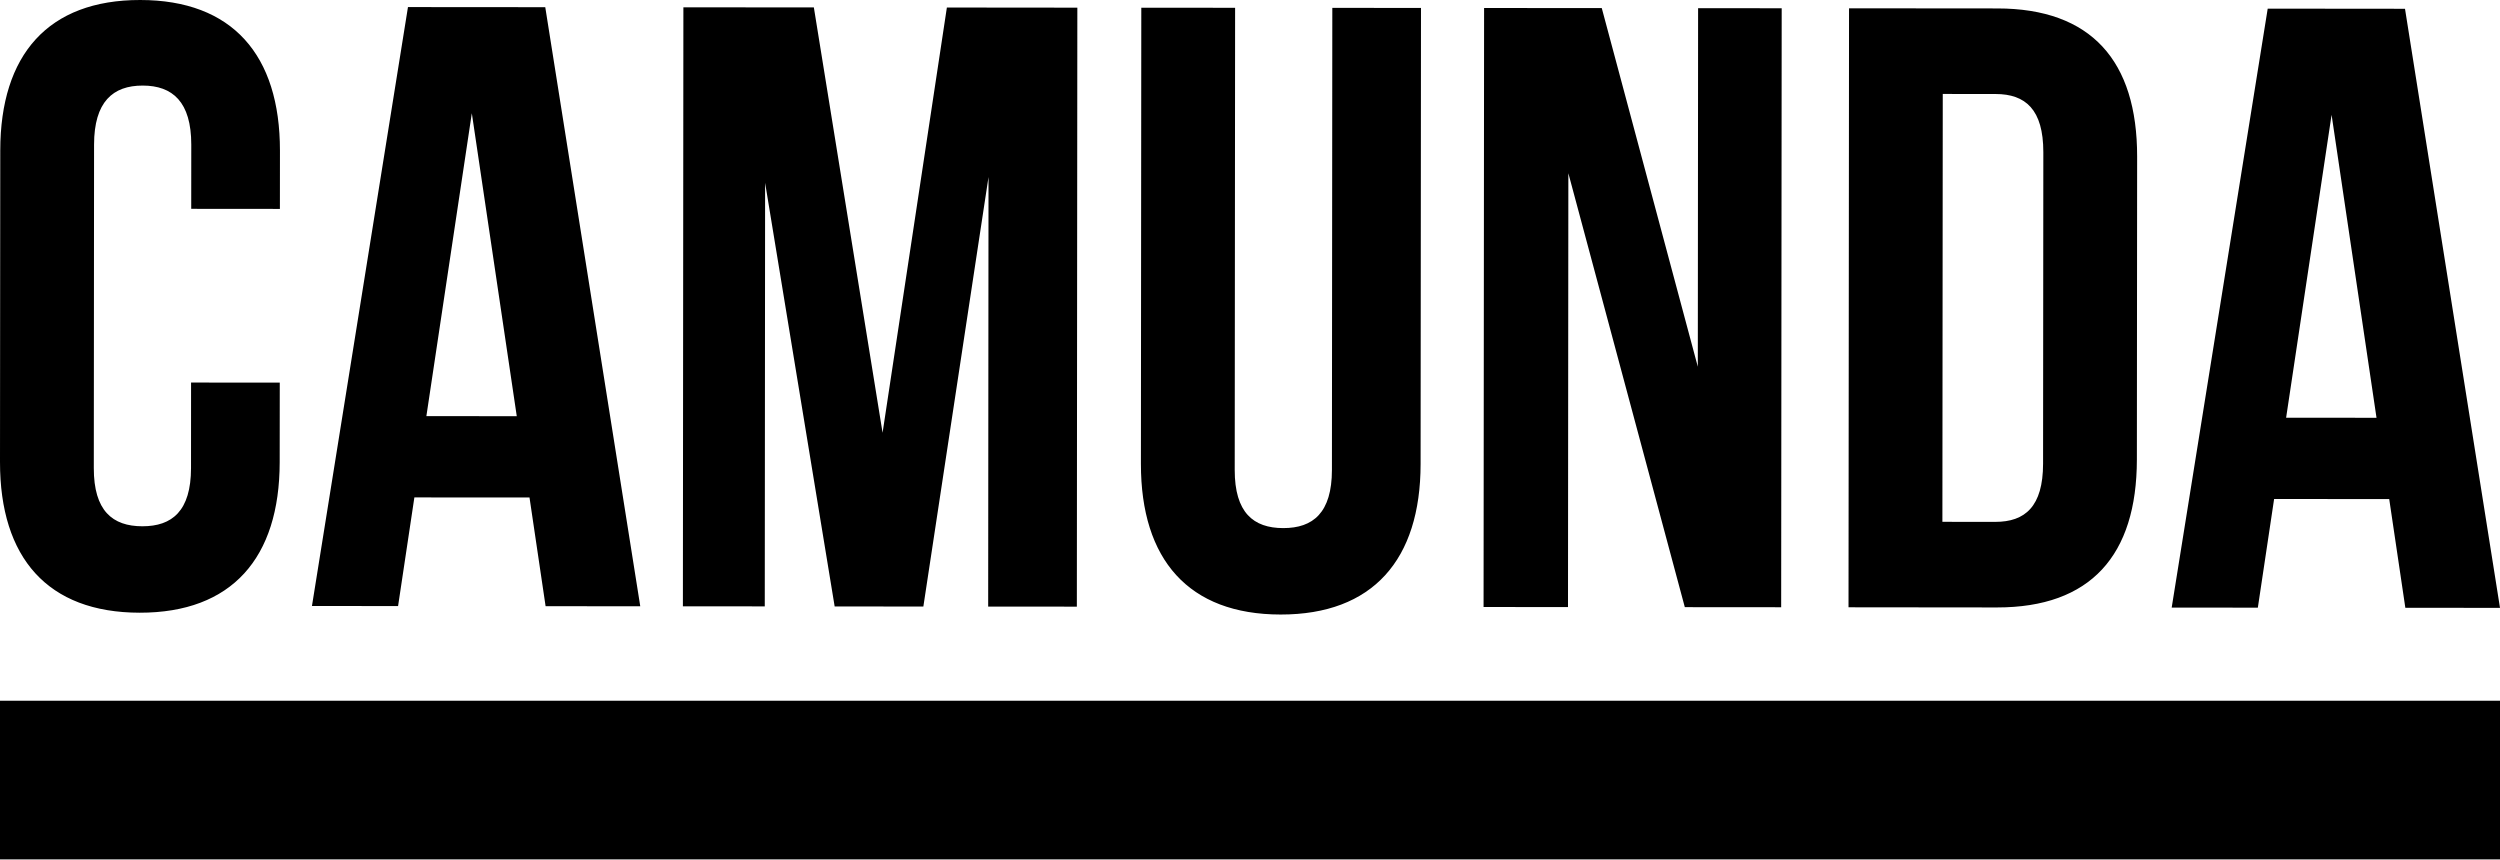
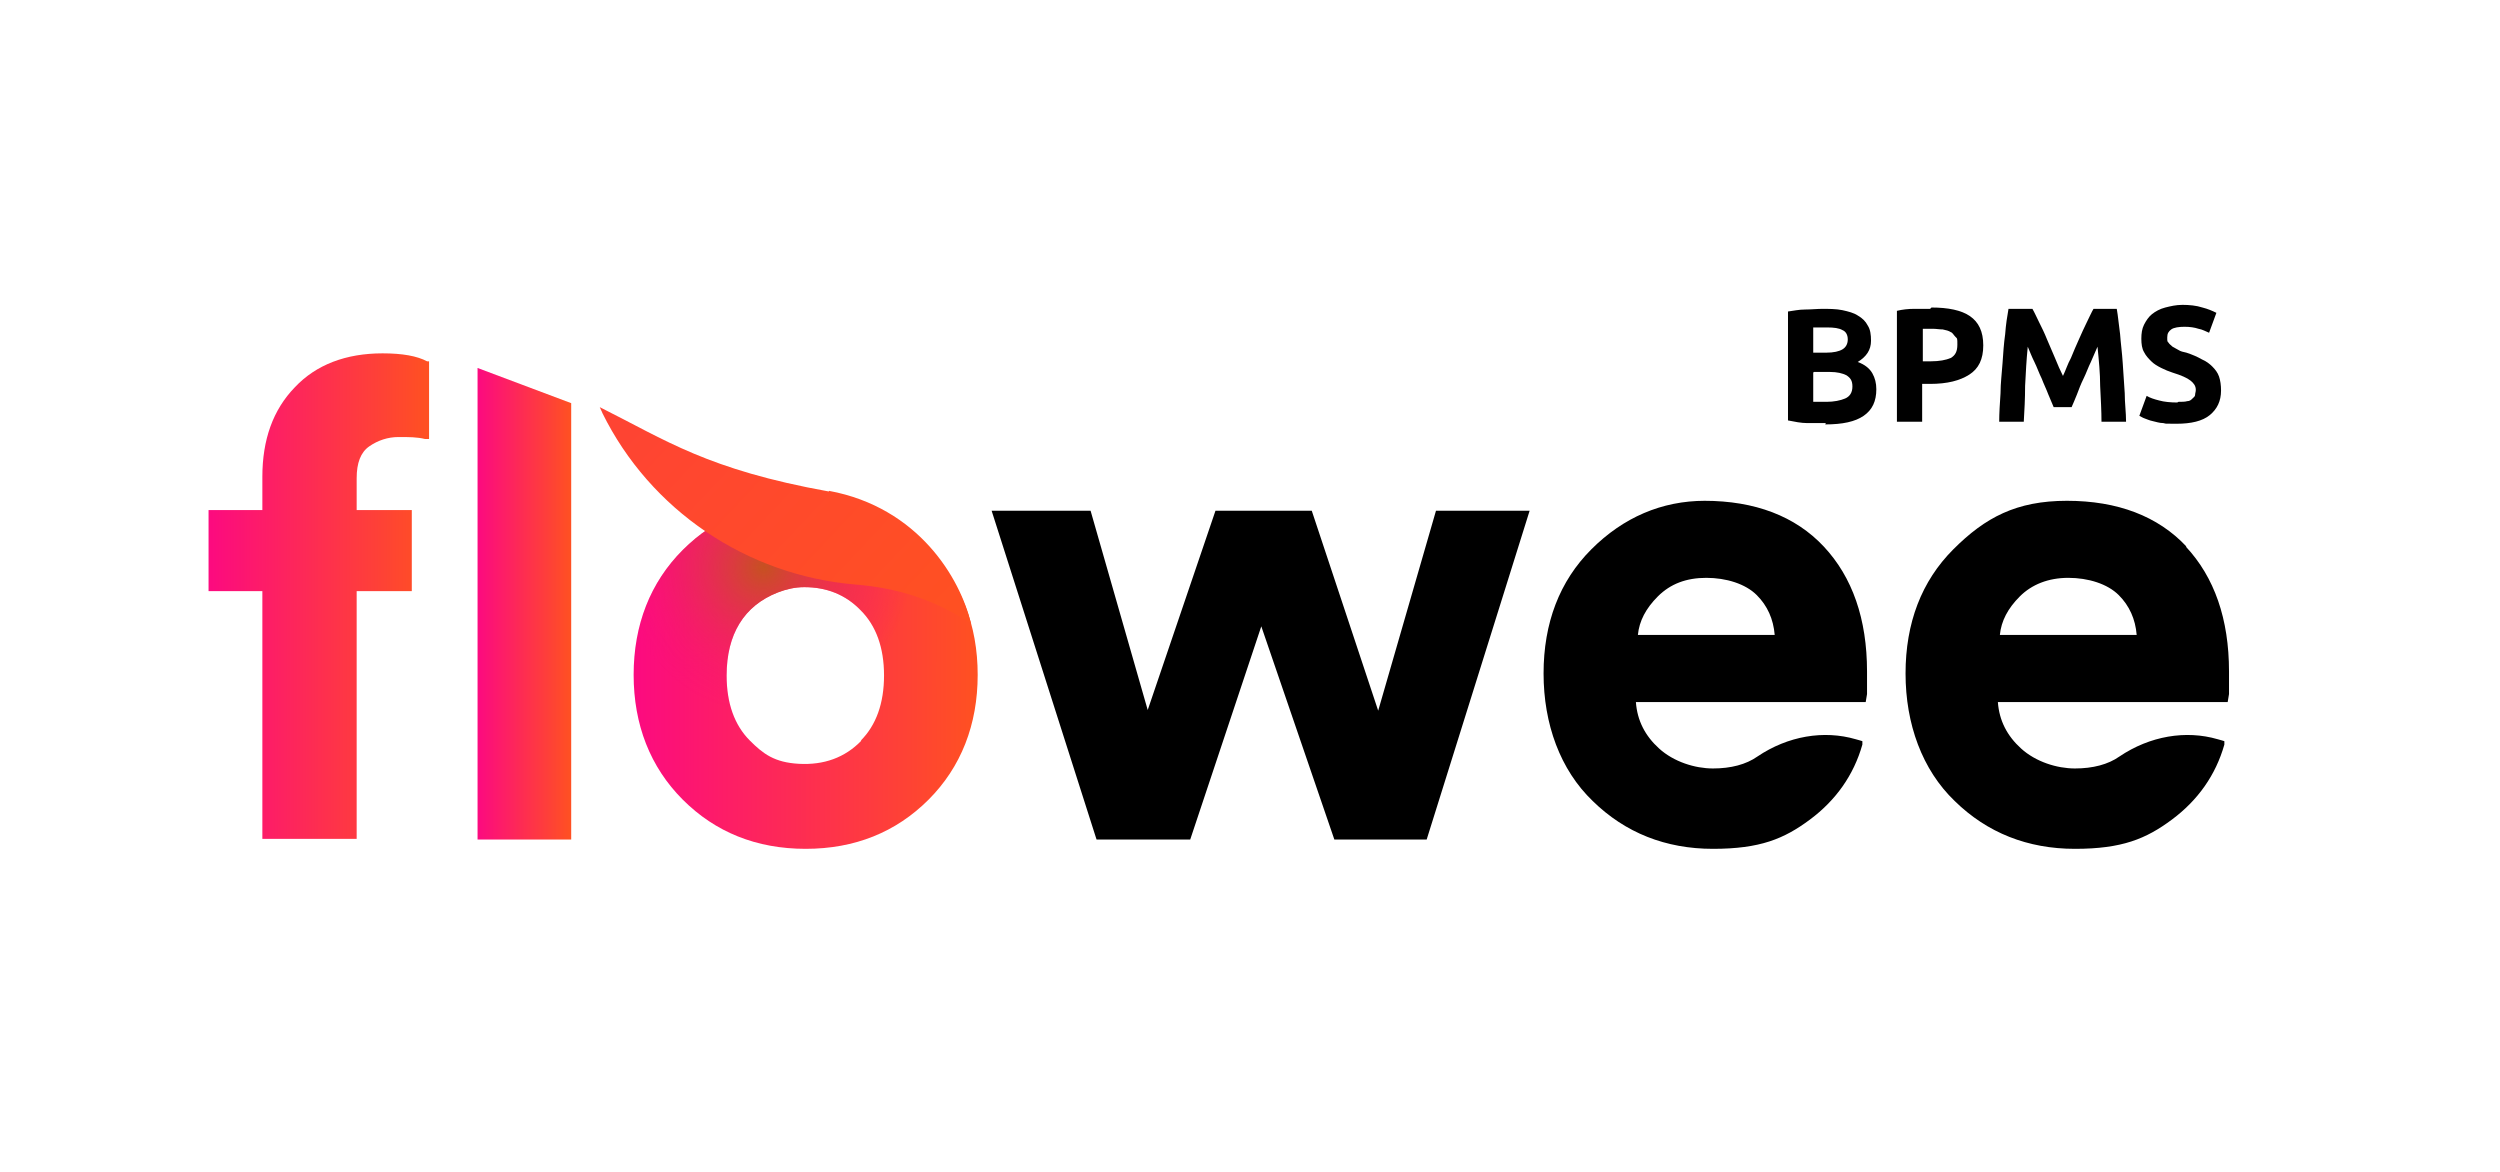
- <svg xmlns="http://www.w3.org/2000/svg" width="96" height="33" viewBox="0 0 96 33">
-   <path fill-rule="evenodd" d="M96,26.907 L96,33 L0,33 L0,26.907 L96,26.907 Z M43.826,0.296 L47.428,0.299 L47.413,18.043 C47.411,19.686 48.131,20.278 49.277,20.279 C50.423,20.28 51.144,19.689 51.146,18.046 L51.146,18.046 L51.161,0.302 L54.566,0.305 L54.551,17.819 C54.548,21.499 52.713,23.601 49.176,23.598 C45.64,23.595 43.808,21.49 43.811,17.81 L43.811,17.81 L43.826,0.296 Z M5.385,2.25075829e-06 C8.922,0.003 10.753,2.108 10.75,5.788 L10.75,5.788 L10.748,8.022 L7.343,8.019 L7.345,5.555 C7.346,3.912 6.627,3.287 5.48,3.286 C4.334,3.285 3.614,3.909 3.612,5.552 L3.612,5.552 L3.602,17.973 C3.6,19.616 4.32,20.208 5.466,20.209 C6.612,20.21 7.333,19.619 7.335,17.976 L7.335,17.976 L7.337,14.69 L10.743,14.693 L10.74,17.749 C10.737,21.429 8.902,23.531 5.365,23.528 C1.829,23.525 -0.003,21.42 5.86369834e-05,17.74 L5.86369834e-05,17.74 L0.01,5.779 C0.013,2.099 1.849,-0.003 5.385,2.25075829e-06 Z M87.08,0.332 L92.352,0.337 L96,23.342 L92.365,23.339 L91.746,19.165 L87.326,19.161 L86.701,23.334 L83.393,23.331 L87.08,0.332 Z M71.003,0.319 L76.701,0.324 C80.302,0.327 82.069,2.333 82.066,6.014 L82.066,6.014 L82.056,17.646 C82.053,21.326 80.283,23.329 76.681,23.326 L76.681,23.326 L70.983,23.32 L71.003,0.319 Z M56.989,0.307 L61.508,0.311 L65.196,14.082 L65.207,0.314 L68.417,0.317 L68.397,23.318 L64.697,23.315 L60.225,6.652 L60.211,23.312 L56.969,23.309 L56.989,0.307 Z M26.242,0.281 L31.252,0.285 L33.891,16.618 L36.36,0.289 L41.37,0.294 L41.351,23.295 L37.946,23.293 L37.959,6.797 L35.457,23.291 L32.051,23.288 L29.38,7.02 L29.367,23.285 L26.223,23.282 L26.242,0.281 Z M15.666,0.272 L20.938,0.276 L24.586,23.281 L20.951,23.278 L20.333,19.104 L15.912,19.101 L15.286,23.273 L11.979,23.27 L15.666,0.272 Z M74.602,3.608 L74.588,20.038 L76.618,20.04 C77.764,20.041 78.452,19.45 78.454,17.807 L78.454,17.807 L78.464,5.846 C78.465,4.203 77.778,3.611 76.632,3.61 L76.632,3.61 L74.602,3.608 Z M89.533,4.409 L87.787,16.04 L91.258,16.043 L89.533,4.409 Z M18.118,4.348 L16.373,15.979 L19.844,15.982 L18.118,4.348 Z" />
+ <svg xmlns="http://www.w3.org/2000/svg" xmlns:xlink="http://www.w3.org/1999/xlink" id="Layer_1" version="1.1" viewBox="0 0 376.4 176.4">
+   <defs>
+     <style>
+       .st0 {
+         fill: url(#linear-gradient2);
+       }
+ 
+       .st1 {
+         fill: url(#linear-gradient1);
+       }
+ 
+       .st2 {
+         fill: none;
+       }
+ 
+       .st3 {
+         fill: url(#radial-gradient);
+       }
+ 
+       .st4 {
+         fill: url(#linear-gradient3);
+       }
+ 
+       .st5 {
+         fill: url(#linear-gradient);
+       }
+ 
+       .st6 {
+         clip-path: url(#clippath);
+       }
+     </style>
+     <linearGradient id="linear-gradient" x1="71.9" y1="90.9" x2="86" y2="90.9" gradientUnits="userSpaceOnUse">
+       <stop offset="0" stop-color="#fc0a80" />
+       <stop offset="1" stop-color="#ff5121" />
+     </linearGradient>
+     <linearGradient id="linear-gradient1" x1="31.3" y1="89.8" x2="64.6" y2="89.8" xlink:href="#linear-gradient" />
+     <linearGradient id="linear-gradient2" x1="95.4" y1="101.7" x2="147.2" y2="101.7" xlink:href="#linear-gradient" />
+     <clipPath id="clippath">
+       <path class="st2" d="M121.3,75.4c-7.4,0-13.6,2.5-18.5,7.4-4.9,4.9-7.4,11.3-7.4,18.8s2.5,13.9,7.4,18.8c4.9,4.9,11.1,7.4,18.5,7.4s13.6-2.5,18.5-7.4c4.9-4.9,7.4-11.3,7.4-18.8s-2.5-13.9-7.4-18.8c-4.9-4.9-11.1-7.4-18.5-7.4ZM129.7,111.5c-2.5,2.6-5.7,3.7-9.4,3.5s-5.4-1.5-7.4-3.5h0c-2.3-2.3-3.5-5.6-3.5-9.8,0-6.2,2.6-10.5,7.7-12.5,1.3-.5,2.6-.8,4-.8,3.3,0,6.2,1.1,8.5,3.5,2.3,2.3,3.5,5.6,3.5,9.8s-1.2,7.5-3.5,9.8Z" />
+     </clipPath>
+     <radialGradient id="radial-gradient" cx="115" cy="85.4" fx="115" fy="85.4" r="22.1" gradientUnits="userSpaceOnUse">
+       <stop offset="0" stop-color="#c65121" />
+       <stop offset="1" stop-color="#fc0a80" stop-opacity="0" />
+     </radialGradient>
+     <linearGradient id="linear-gradient3" x1="-368.7" y1="545.2" x2="-48" y2="545.2" gradientTransform="translate(550.1 -265.4) rotate(43.2)" xlink:href="#linear-gradient" />
+   </defs>
+   <g>
+     <polygon class="st5" points="71.9 126.4 86 126.4 86 60.7 71.9 55.4 71.9 126.4" />
+     <path class="st1" d="M62,76.8h-8.3v-4.8c0-2.3.6-3.9,1.9-4.8,1.3-.9,2.8-1.4,4.4-1.4s2.8,0,4,.3h.6c0,.1,0-11.7,0-11.7h-.3c-1.5-.8-3.7-1.2-6.7-1.2-5.5,0-10,1.7-13.2,5.1-3.3,3.4-4.9,7.9-4.9,13.5v5h-8.1v12.2h8.1v37.3h14.2v-37.3h8.3v-12.2Z" />
+     <path class="st0" d="M121.3,75.4c-7.4,0-13.6,2.5-18.5,7.4-4.9,4.9-7.4,11.3-7.4,18.8s2.5,13.9,7.4,18.8c4.9,4.9,11.1,7.4,18.5,7.4s13.6-2.5,18.5-7.4c4.9-4.9,7.4-11.3,7.4-18.8s-2.5-13.9-7.4-18.8c-4.9-4.9-11.1-7.4-18.5-7.4ZM129.7,111.5c-2.5,2.6-5.7,3.7-9.4,3.5s-5.4-1.5-7.4-3.5h0c-2.3-2.3-3.5-5.6-3.5-9.8,0-6.2,2.6-10.5,7.7-12.5,1.3-.5,2.6-.8,4-.8,3.3,0,6.2,1.1,8.5,3.5,2.3,2.3,3.5,5.6,3.5,9.8s-1.2,7.5-3.5,9.8Z" />
+     <polygon points="207.5 107 197.5 76.9 183 76.9 172.8 106.9 164.2 76.9 149.3 76.9 165 126.1 165.1 126.4 179.2 126.4 189.9 94.3 200.9 126.4 214.8 126.4 230.3 76.9 216.2 76.9 207.5 107" />
+     <path d="M256.7,75.4c-6.5,0-12.3,2.5-17.1,7.3-4.8,4.8-7.2,11.1-7.2,18.7s2.5,14.5,7.4,19.2c4.9,4.8,11,7.2,18.1,7.2s10.7-1.5,14.6-4.4c3.9-2.9,6.6-6.7,7.9-11.3v-.5c.1,0-1-.3-1-.3-4.8-1.4-10.2-.5-14.8,2.6-1.7,1.2-4,1.8-6.7,1.8s-5.9-1-8.1-3c-2.1-1.9-3.3-4.2-3.5-7h34.6l.2-1.2c0-.4,0-.9,0-1.6,0-.7,0-1.3,0-1.8,0-7.9-2.2-14.2-6.5-18.8-4.3-4.6-10.4-6.9-18-6.9ZM246.6,95.6c.2-2.1,1.2-4,3-5.8,1.9-1.9,4.3-2.8,7.3-2.8s5.9.9,7.6,2.6c1.6,1.6,2.5,3.6,2.7,6h-20.6Z" />
+     <path d="M329.2,82.3c-4.3-4.6-10.4-6.9-18-6.9s-12.3,2.5-17.1,7.3c-4.8,4.8-7.2,11.1-7.2,18.7s2.5,14.5,7.4,19.2c4.9,4.8,11,7.2,18.1,7.2s10.7-1.5,14.6-4.4c3.9-2.9,6.6-6.7,7.9-11.3v-.5c.1,0-1-.3-1-.3-4.8-1.4-10.2-.5-14.8,2.6-1.7,1.2-4,1.8-6.7,1.8s-5.9-1-8.1-3c-2.1-1.9-3.3-4.2-3.5-7h34.6l.2-1.2c0-.4,0-.9,0-1.6,0-.7,0-1.3,0-1.8,0-7.9-2.2-14.2-6.5-18.8ZM301.1,95.6c.2-2.1,1.2-4,3-5.8s4.3-2.8,7.3-2.8,5.9.9,7.6,2.6c1.6,1.6,2.5,3.6,2.7,6h-20.6Z" />
+     <g class="st6">
+       <circle class="st3" cx="115" cy="85.4" r="22.1" />
+     </g>
+   </g>
+   <path class="st4" d="M124.8,74c-18.3-3.3-24.5-7.7-34.5-12.7.1.3.3.6.4.9,7.2,14.6,21.7,24.4,38,25.8,6.3.5,11.9,2.2,17.5,5.9-1.6-6.8-7.9-17.5-21.4-20Z" />
+   <g>
+     <path d="M274.9,63.7c-.9,0-1.9,0-2.8,0-.9,0-1.9-.2-2.9-.4v-16.4c.8-.1,1.6-.3,2.6-.3.9,0,1.8-.1,2.6-.1s2.1,0,3,.2,1.7.4,2.3.8c.7.4,1.2.9,1.5,1.5.4.6.5,1.4.5,2.3,0,1.4-.7,2.4-2,3.2,1.1.4,1.8,1,2.2,1.7.4.7.6,1.5.6,2.4,0,1.8-.6,3.1-1.9,4s-3.2,1.3-5.8,1.3ZM273,53.1h1.9c1.2,0,2-.2,2.5-.5.5-.3.8-.8.8-1.5s-.3-1.2-.8-1.4c-.5-.3-1.3-.4-2.3-.4s-.7,0-1.1,0c-.4,0-.7,0-1,0v3.7ZM273,56.1v4.4c.3,0,.6,0,.9,0s.7,0,1.1,0c1.1,0,2.1-.2,2.8-.5s1.1-.9,1.1-1.8-.3-1.3-.9-1.7c-.6-.3-1.4-.5-2.5-.5h-2.4Z" />
+     <path d="M290.8,46.3c2.5,0,4.5.4,5.8,1.3s2,2.3,2,4.4-.7,3.5-2.1,4.4c-1.4.9-3.3,1.4-5.9,1.4h-1.2v5.7h-3.8v-16.7c.8-.2,1.7-.3,2.6-.3.9,0,1.7,0,2.4,0ZM291,49.5c-.3,0-.6,0-.8,0-.3,0-.5,0-.7,0v4.9h1.2c1.3,0,2.3-.2,3-.5.7-.4,1-1,1-2s0-.9-.3-1.2-.4-.6-.7-.7c-.3-.2-.7-.3-1.2-.4-.5,0-1-.1-1.5-.1Z" />
+     <path d="M306,46.5c.3.5.6,1.2,1,2,.4.8.8,1.6,1.2,2.6.4.9.8,1.9,1.2,2.8.4,1,.8,1.9,1.2,2.7.4-.8.7-1.8,1.2-2.7.4-1,.8-1.9,1.2-2.8s.8-1.8,1.2-2.6c.4-.8.7-1.5,1-2h3.5c.2,1.1.3,2.4.5,3.8.1,1.4.3,2.8.4,4.4.1,1.5.2,3,.3,4.5,0,1.5.2,2.9.2,4.3h-3.7c0-1.6-.1-3.4-.2-5.4,0-1.9-.2-3.9-.4-5.9-.3.7-.6,1.4-1,2.3-.4.8-.7,1.7-1.1,2.5-.4.8-.7,1.6-1,2.4-.3.8-.6,1.4-.8,1.9h-2.7c-.2-.5-.5-1.2-.8-1.9-.3-.8-.7-1.6-1-2.4-.4-.8-.7-1.7-1.1-2.5-.4-.8-.7-1.6-1-2.3-.2,2-.3,3.9-.4,5.9,0,1.9-.1,3.7-.2,5.4h-3.7c0-1.3.1-2.8.2-4.3,0-1.5.2-3,.3-4.5.1-1.5.2-3,.4-4.4.1-1.4.3-2.7.5-3.8h3.6Z" />
+     <path d="M328,60.5c.5,0,1,0,1.3-.1.4,0,.6-.2.8-.4.2-.2.4-.3.4-.6,0-.2.1-.4.1-.7,0-.6-.3-1-.8-1.4-.5-.4-1.4-.8-2.7-1.2-.6-.2-1.1-.4-1.7-.7-.6-.3-1.1-.6-1.5-1-.4-.4-.8-.8-1.1-1.4-.3-.5-.4-1.2-.4-2s.1-1.5.4-2.1c.3-.6.7-1.2,1.2-1.6s1.2-.8,2-1c.8-.2,1.6-.4,2.6-.4s2.1.1,3,.4c.8.2,1.5.5,2.1.8l-1.1,3c-.5-.2-1-.5-1.6-.6-.6-.2-1.3-.3-2.1-.3s-1.6.1-2,.4c-.4.3-.6.6-.6,1.2s0,.6.2.8c.1.2.4.4.6.6.3.2.6.3.9.5s.7.3,1.2.4c.9.3,1.6.6,2.3,1,.7.3,1.2.7,1.6,1.1s.8.9,1,1.5c.2.6.3,1.3.3,2.1,0,1.6-.6,2.8-1.7,3.7s-2.8,1.3-5,1.3-1.4,0-2-.1c-.6,0-1.1-.2-1.6-.3-.5-.1-.9-.3-1.2-.4-.3-.1-.6-.3-.8-.4l1.1-3c.5.3,1.1.5,1.9.7.7.2,1.7.3,2.7.3Z" />
+   </g>
</svg>
